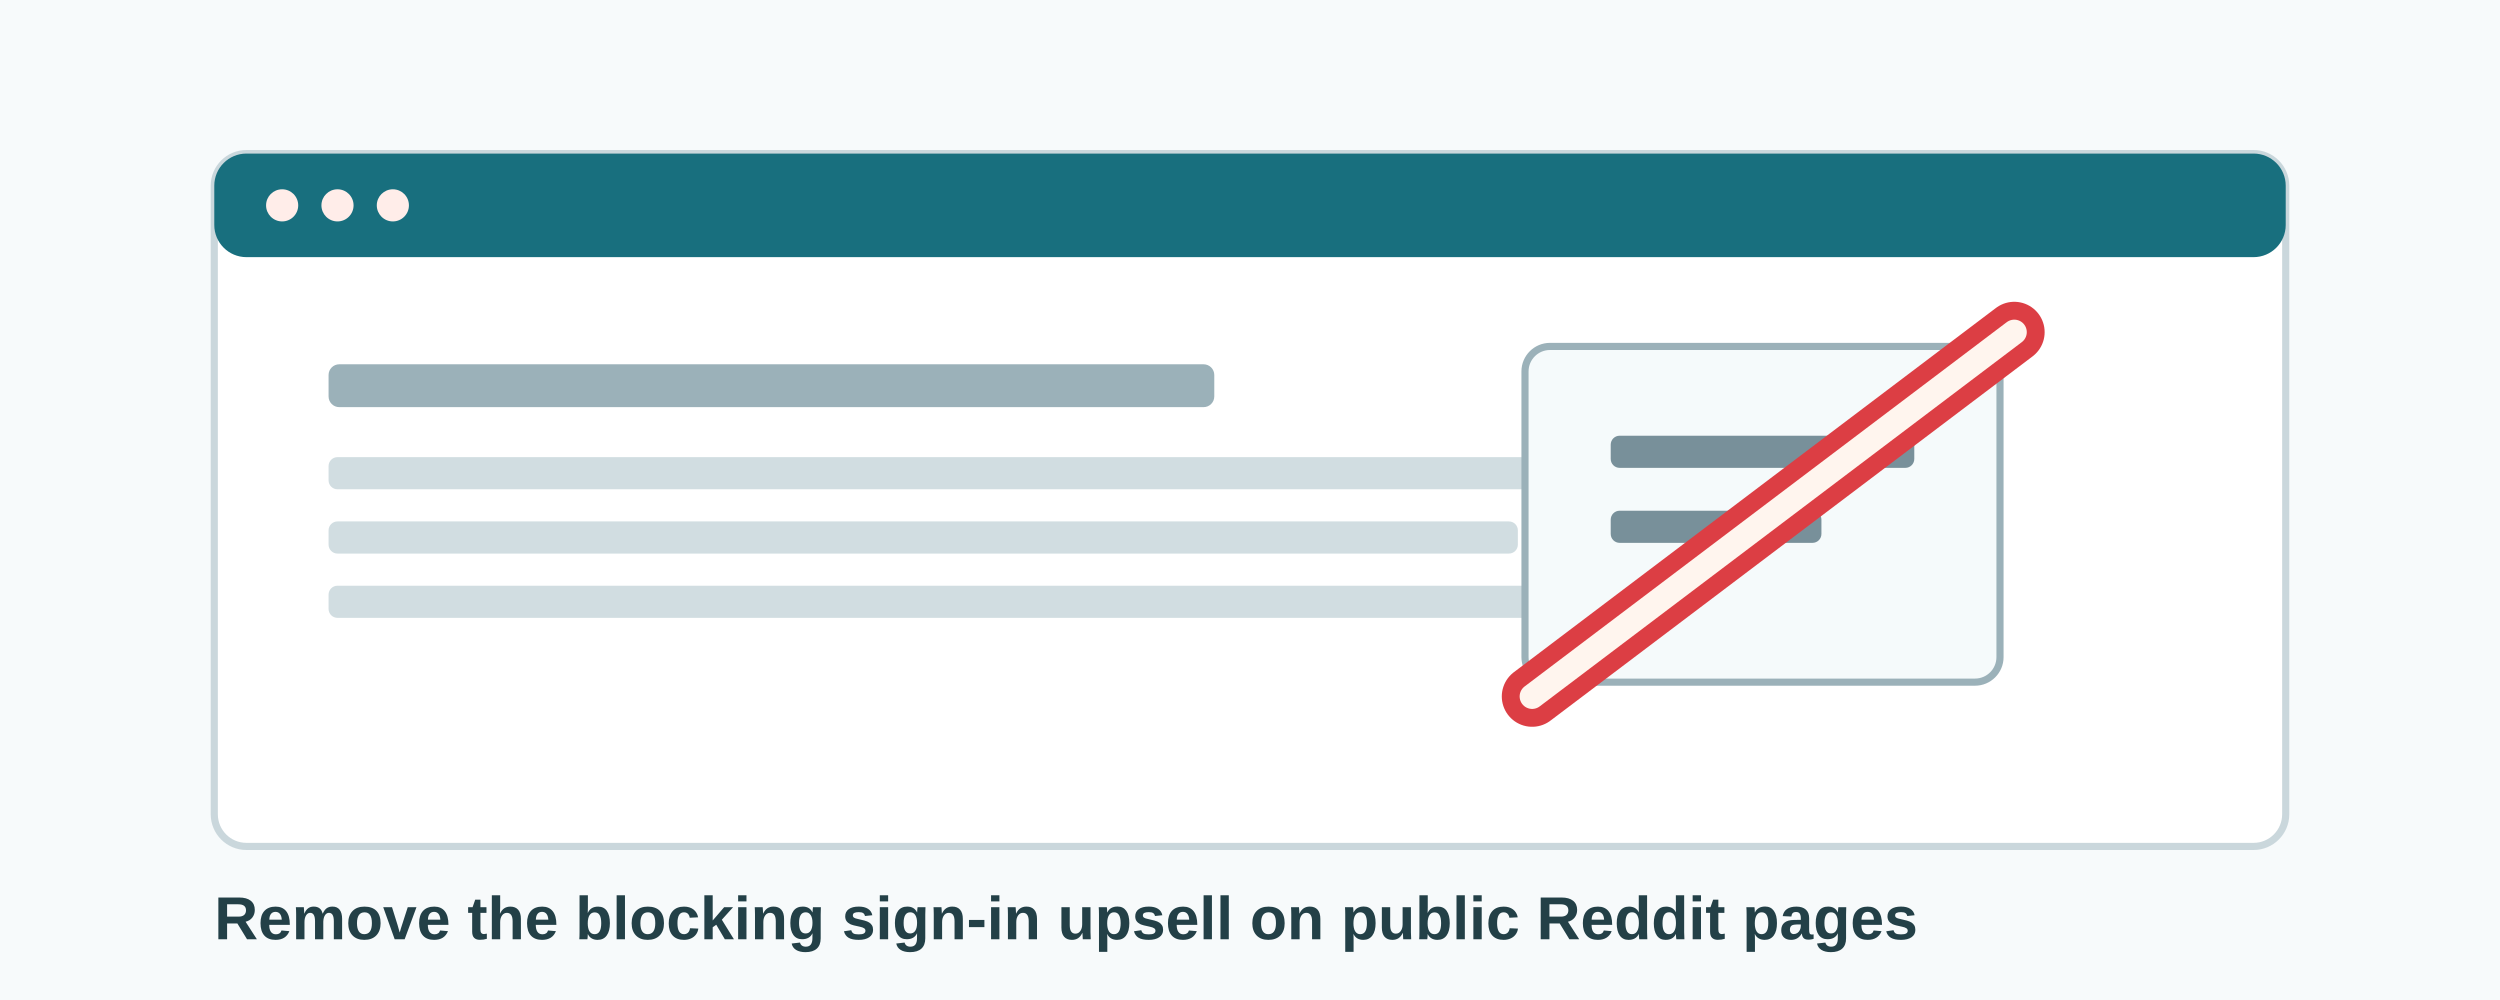
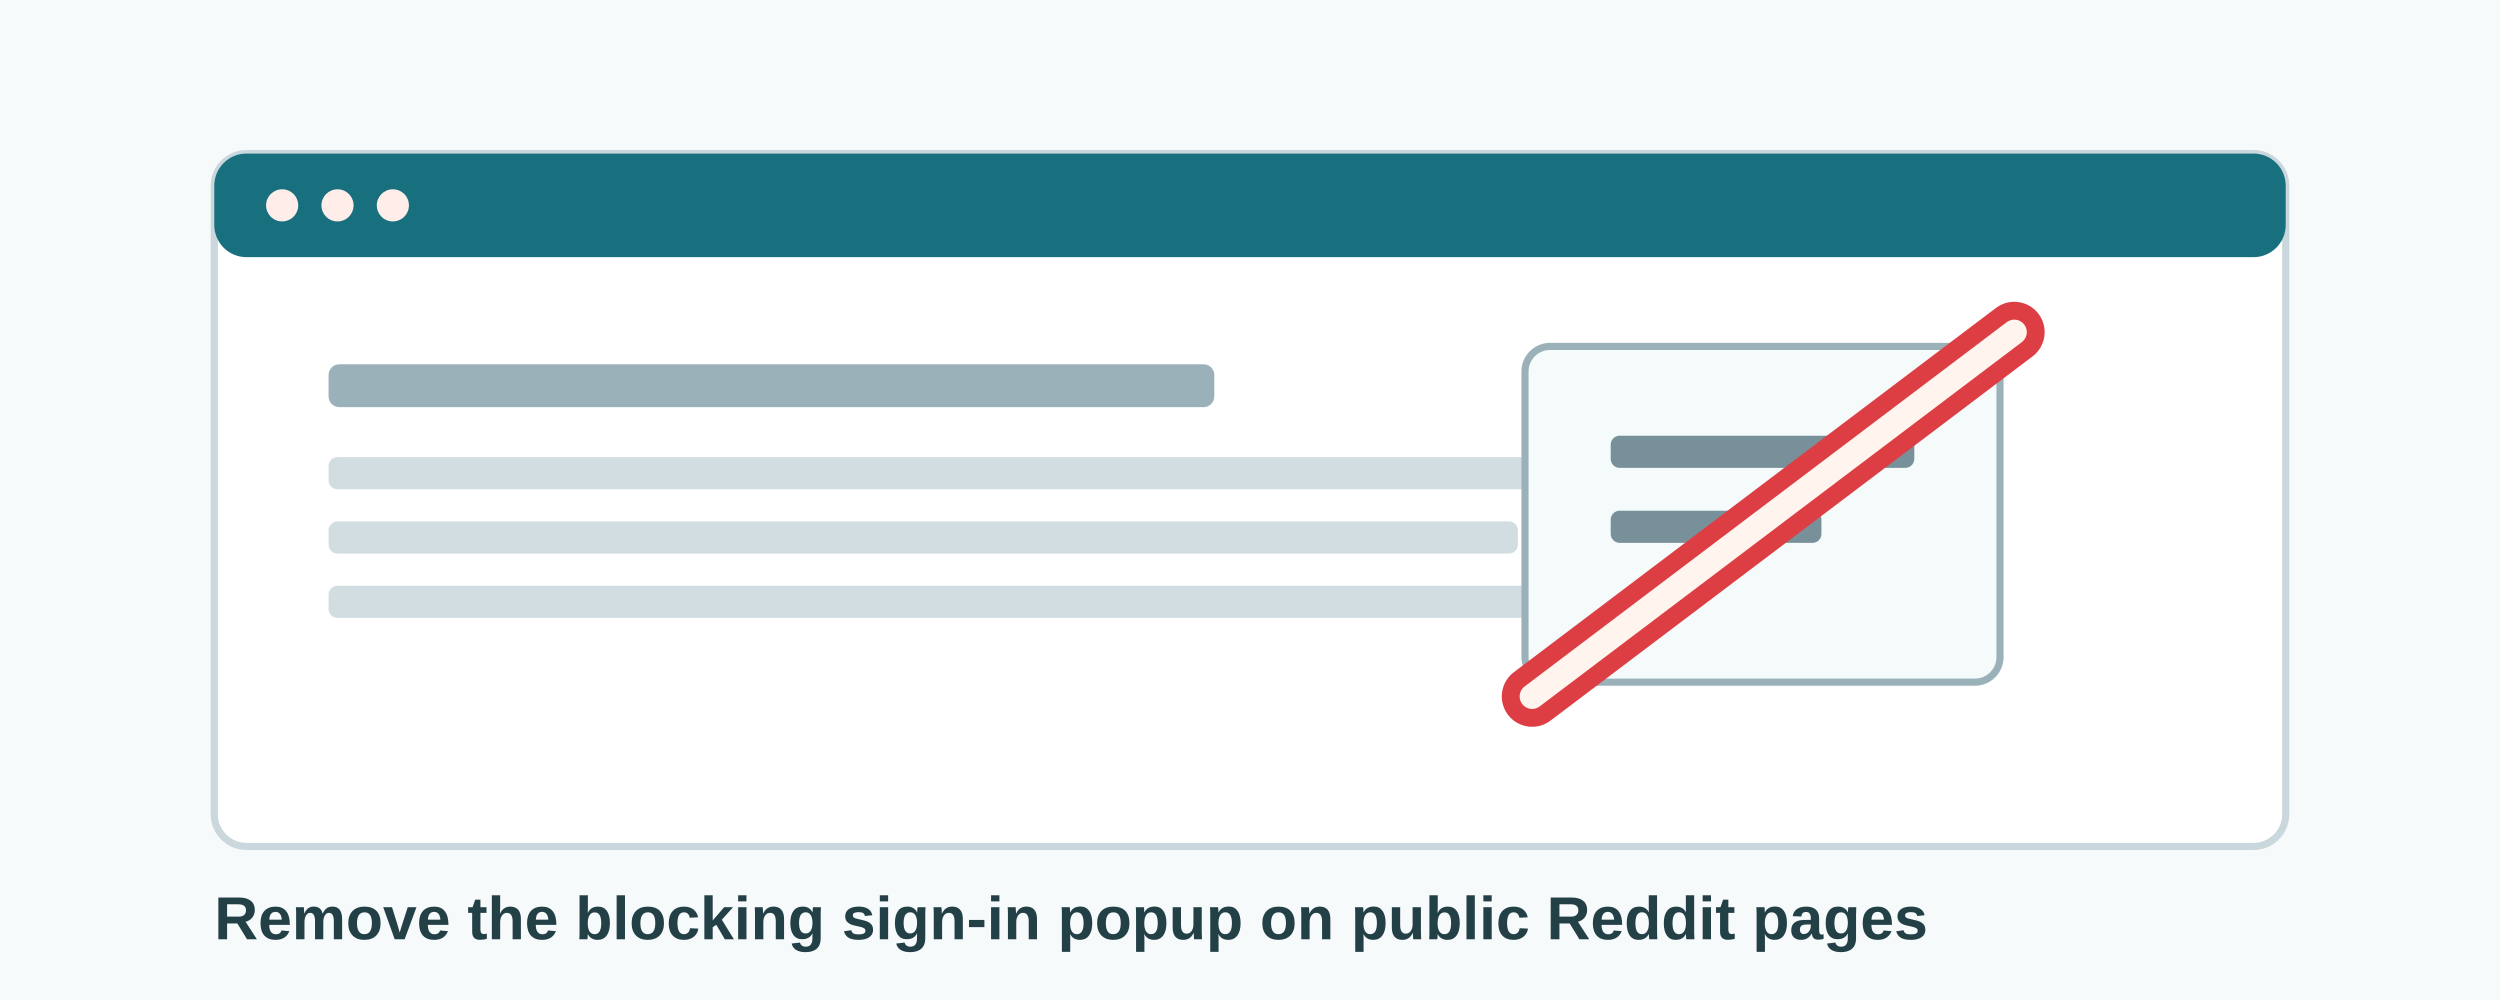
<svg xmlns="http://www.w3.org/2000/svg" width="1400" height="560" viewBox="0 0 1400 560" role="img" aria-labelledby="title desc">
  <rect width="1400" height="560" fill="#f7fafb" />
  <rect x="120" y="86" width="1160" height="388" rx="18" fill="#ffffff" stroke="#cad7dc" stroke-width="4" />
  <rect x="120" y="86" width="1160" height="58" rx="18" fill="#186f7e" />
  <circle cx="158" cy="115" r="9" fill="#ffede9" />
  <circle cx="189" cy="115" r="9" fill="#ffede9" />
  <circle cx="220" cy="115" r="9" fill="#ffede9" />
  <rect x="184" y="204" width="496" height="24" rx="6" fill="#9bb1b9" />
  <rect x="184" y="256" width="744" height="18" rx="5" fill="#d1dde1" />
  <rect x="184" y="292" width="666" height="18" rx="5" fill="#d1dde1" />
  <rect x="184" y="328" width="702" height="18" rx="5" fill="#d1dde1" />
  <rect x="854" y="194" width="266" height="188" rx="14" fill="#f5fafb" stroke="#9bb1b9" stroke-width="4" />
  <rect x="902" y="244" width="170" height="18" rx="5" fill="#78909a" />
  <rect x="902" y="286" width="118" height="18" rx="5" fill="#78909a" />
  <path d="M858 390 1128 186" stroke="#dc3e44" stroke-width="34" stroke-linecap="round" />
  <path d="M858 390 1128 186" stroke="#fff5ee" stroke-width="14" stroke-linecap="round" />
-   <text x="120" y="526" fill="#234047" font-family="Arial, Helvetica, sans-serif" font-size="34" font-weight="700">Remove the blocking sign-in upsell on public Reddit pages</text>
+   <text x="120" y="526" fill="#234047" font-family="Arial, Helvetica, sans-serif" font-size="34" font-weight="700">Remove the blocking sign-in popup on public Reddit pages</text>
</svg>
